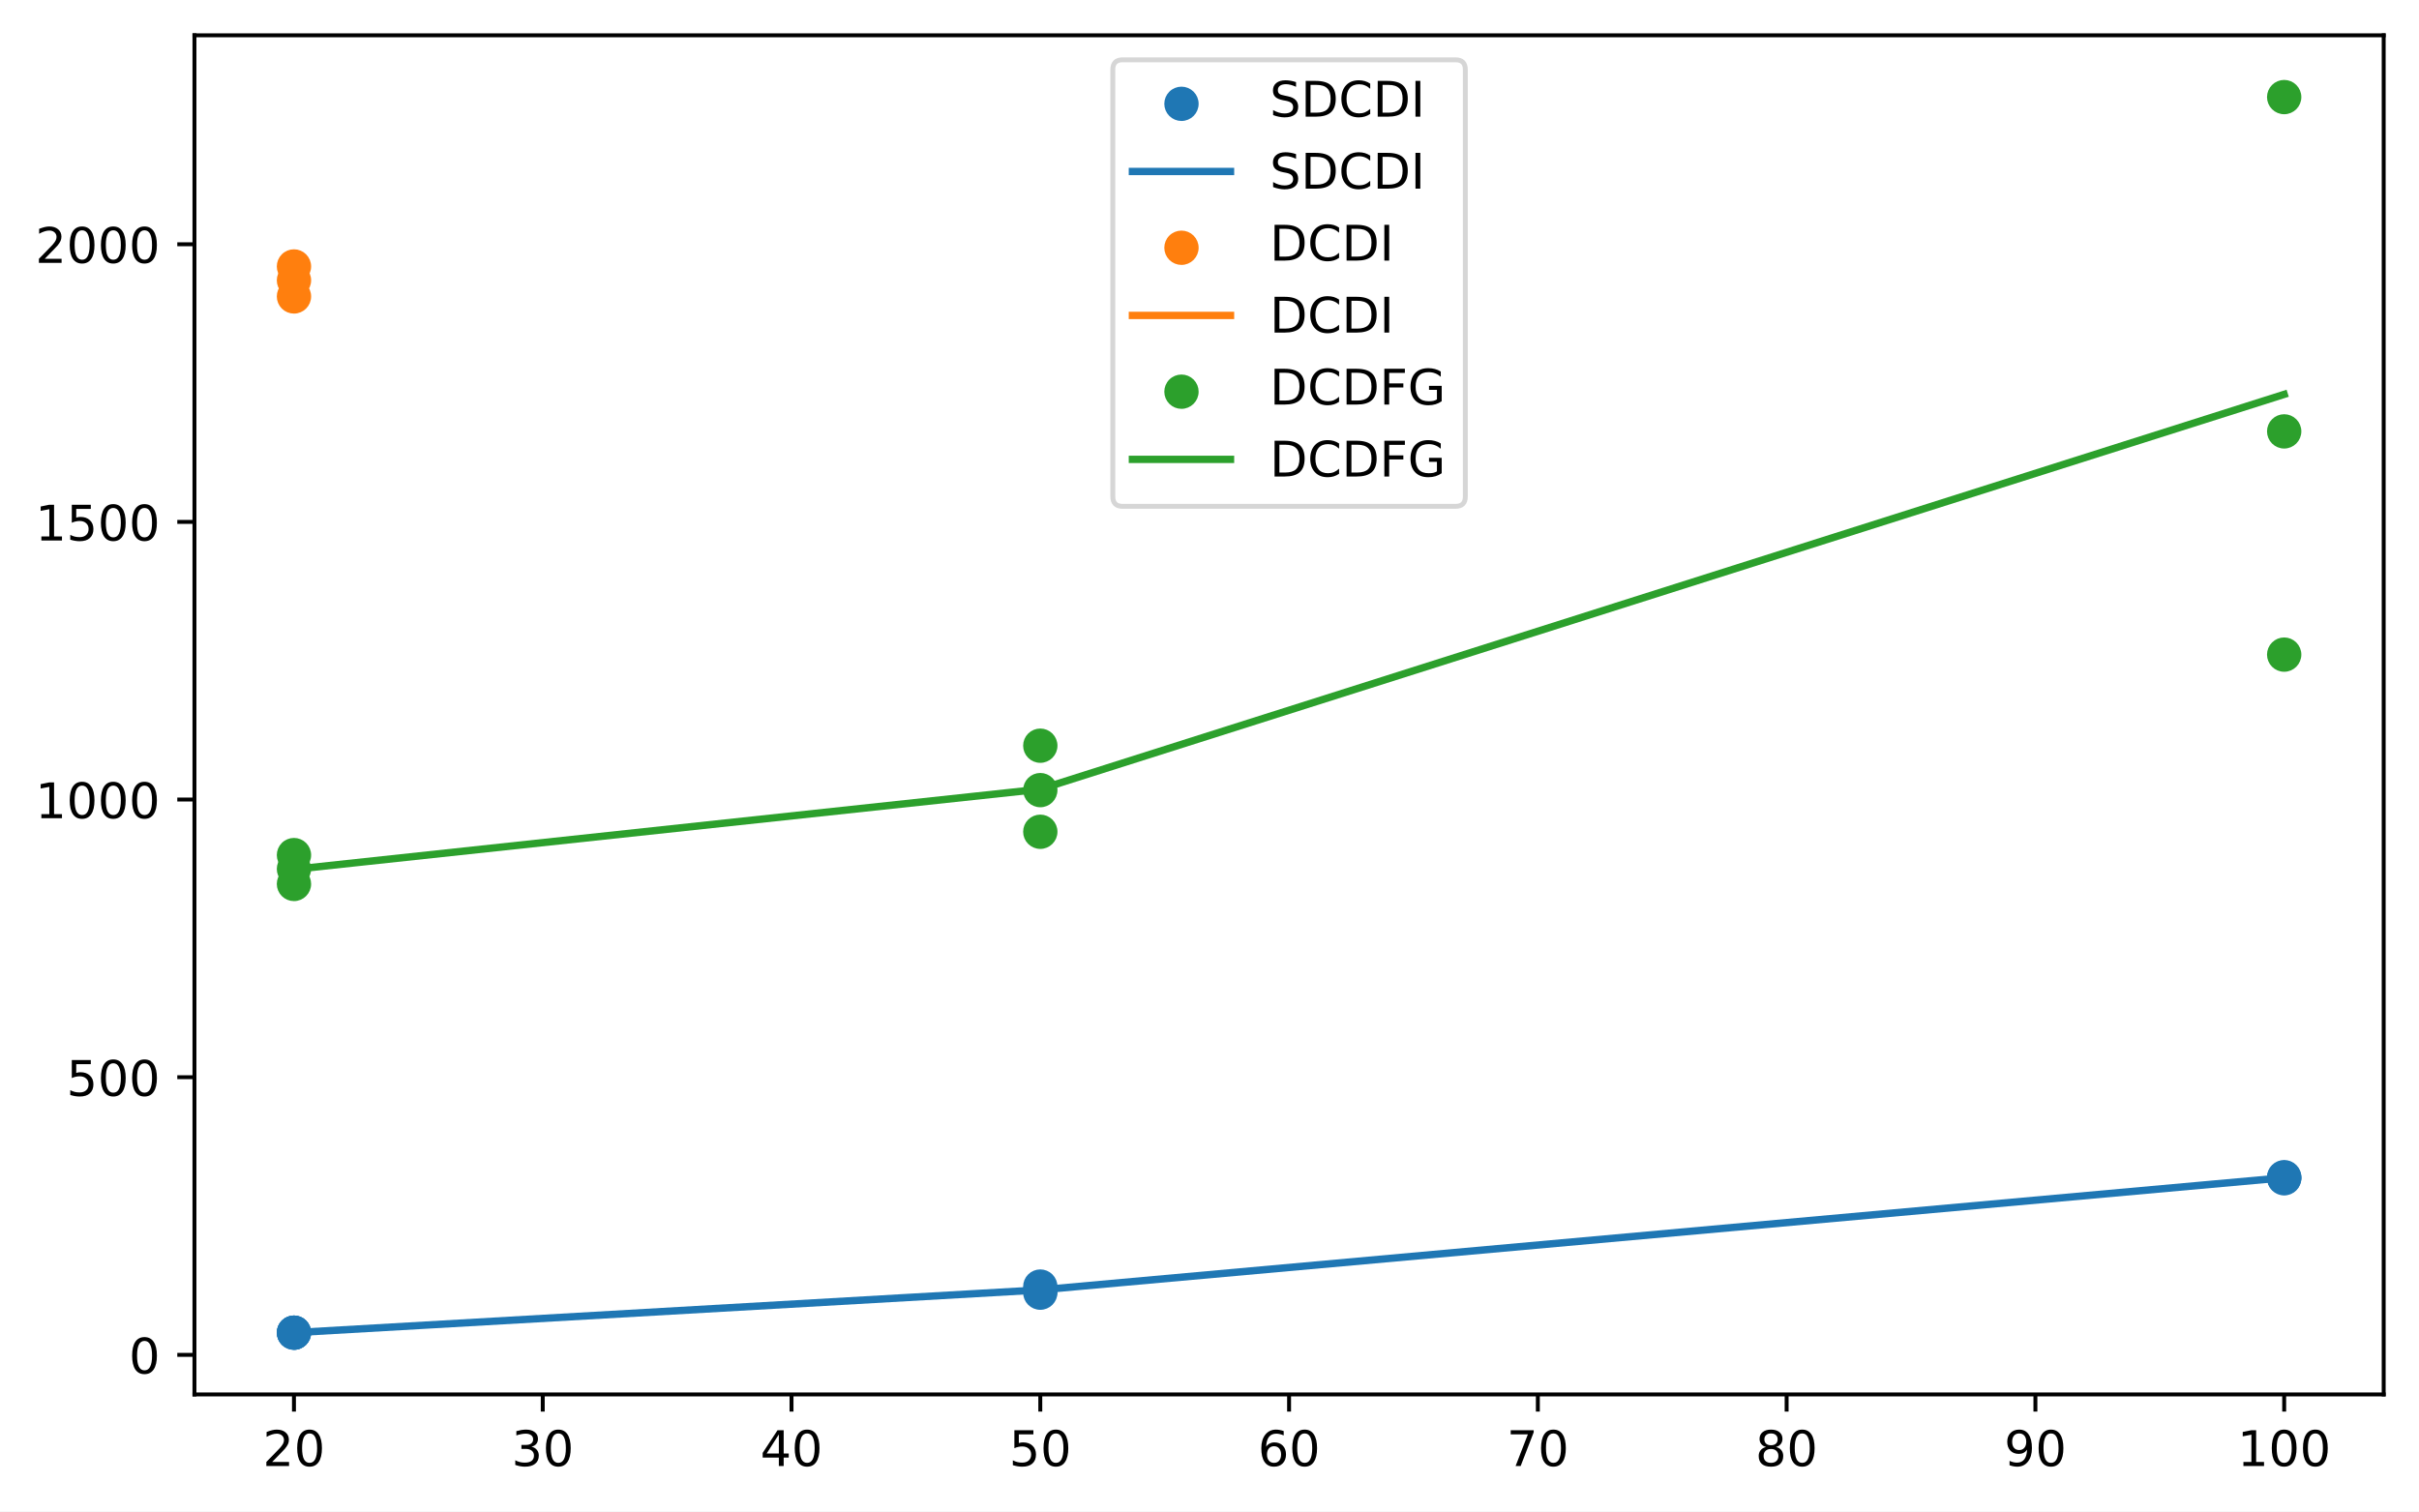
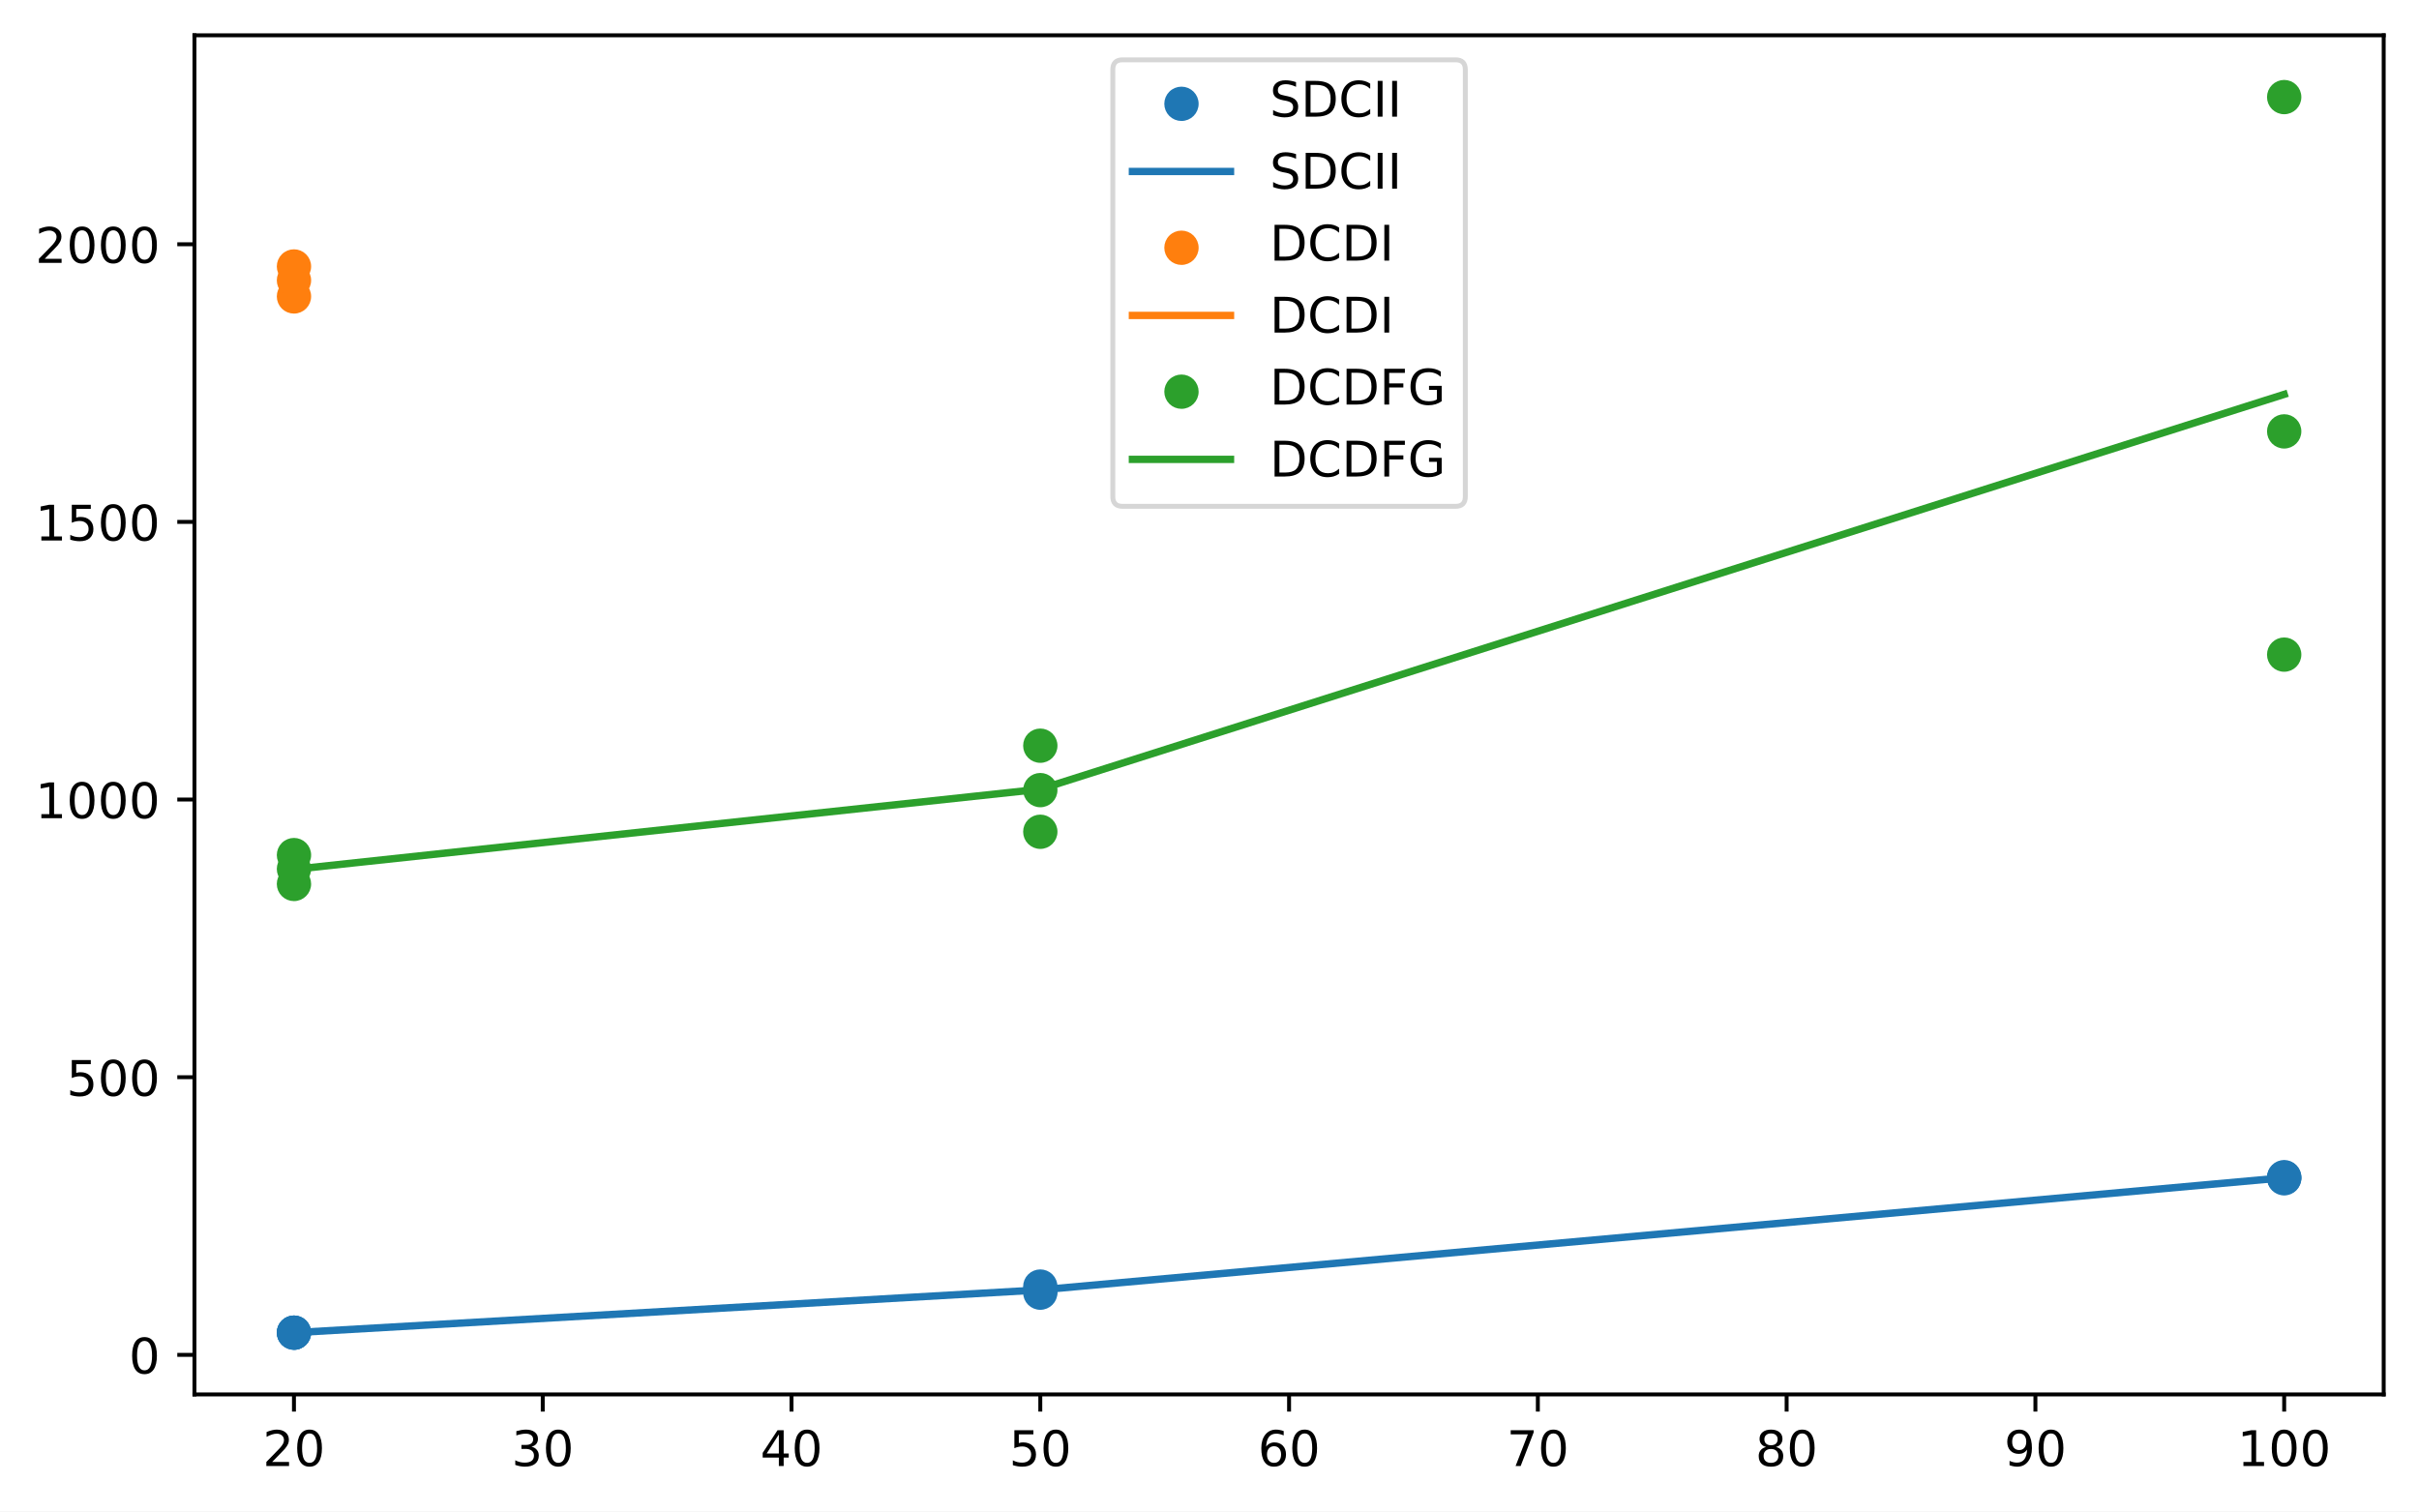
<svg xmlns="http://www.w3.org/2000/svg" xmlns:xlink="http://www.w3.org/1999/xlink" width="493.25pt" height="308.278pt" viewBox="0 0 493.25 308.278" version="1.1">
  <defs>
    <style type="text/css">*{stroke-linejoin: round; stroke-linecap: butt}</style>
  </defs>
  <g id="figure_1">
    <g id="patch_1">
      <path d="M 0 308.278  L 493.25 308.278  L 493.25 0  L 0 0  z " style="fill: #ffffff" />
    </g>
    <g id="axes_1">
      <g id="patch_2">
        <path d="M 39.65 284.4  L 486.05 284.4  L 486.05 7.2  L 39.65 7.2  z " style="fill: #ffffff" />
      </g>
      <g id="PathCollection_1">
        <defs>
          <path id="m1787a58b1f" d="M 0 3  C 0.796 3 1.559 2.684 2.121 2.121  C 2.684 1.559 3 0.796 3 0  C 3 -0.796 2.684 -1.559 2.121 -2.121  C 1.559 -2.684 0.796 -3 0 -3  C -0.796 -3 -1.559 -2.684 -2.121 -2.121  C -2.684 -1.559 -3 -0.796 -3 0  C -3 0.796 -2.684 1.559 -2.121 2.121  C -1.559 2.684 -0.796 3 0 3  z " style="stroke: #1f77b4" />
        </defs>
        <g clip-path="url(#p165cb9cd3c)">
          <use xlink:href="#m1787a58b1f" x="59.941" y="271.8" style="fill: #1f77b4; stroke: #1f77b4" />
          <use xlink:href="#m1787a58b1f" x="59.941" y="271.8" style="fill: #1f77b4; stroke: #1f77b4" />
          <use xlink:href="#m1787a58b1f" x="59.941" y="271.8" style="fill: #1f77b4; stroke: #1f77b4" />
          <use xlink:href="#m1787a58b1f" x="212.123" y="262.4" style="fill: #1f77b4; stroke: #1f77b4" />
          <use xlink:href="#m1787a58b1f" x="212.123" y="263.192" style="fill: #1f77b4; stroke: #1f77b4" />
          <use xlink:href="#m1787a58b1f" x="212.123" y="263.645" style="fill: #1f77b4; stroke: #1f77b4" />
          <use xlink:href="#m1787a58b1f" x="465.759" y="240.201" style="fill: #1f77b4; stroke: #1f77b4" />
          <use xlink:href="#m1787a58b1f" x="465.759" y="240.088" style="fill: #1f77b4; stroke: #1f77b4" />
          <use xlink:href="#m1787a58b1f" x="465.759" y="240.314" style="fill: #1f77b4; stroke: #1f77b4" />
        </g>
      </g>
      <g id="PathCollection_2">
        <defs>
          <path id="m0b9c1e29b1" d="M 0 3  C 0.796 3 1.559 2.684 2.121 2.121  C 2.684 1.559 3 0.796 3 0  C 3 -0.796 2.684 -1.559 2.121 -2.121  C 1.559 -2.684 0.796 -3 0 -3  C -0.796 -3 -1.559 -2.684 -2.121 -2.121  C -2.684 -1.559 -3 -0.796 -3 0  C -3 0.796 -2.684 1.559 -2.121 2.121  C -1.559 2.684 -0.796 3 0 3  z " style="stroke: #ff7f0e" />
        </defs>
        <g clip-path="url(#p165cb9cd3c)">
          <use xlink:href="#m0b9c1e29b1" x="59.941" y="60.46" style="fill: #ff7f0e; stroke: #ff7f0e" />
          <use xlink:href="#m0b9c1e29b1" x="59.941" y="54.344" style="fill: #ff7f0e; stroke: #ff7f0e" />
          <use xlink:href="#m0b9c1e29b1" x="59.941" y="57.175" style="fill: #ff7f0e; stroke: #ff7f0e" />
        </g>
      </g>
      <g id="PathCollection_3">
        <defs>
          <path id="m5dd2d62f98" d="M 0 3  C 0.796 3 1.559 2.684 2.121 2.121  C 2.684 1.559 3 0.796 3 0  C 3 -0.796 2.684 -1.559 2.121 -2.121  C 1.559 -2.684 0.796 -3 0 -3  C -0.796 -3 -1.559 -2.684 -2.121 -2.121  C -2.684 -1.559 -3 -0.796 -3 0  C -3 0.796 -2.684 1.559 -2.121 2.121  C -1.559 2.684 -0.796 3 0 3  z " style="stroke: #2ca02c" />
        </defs>
        <g clip-path="url(#p165cb9cd3c)">
          <use xlink:href="#m5dd2d62f98" x="59.941" y="180.287" style="fill: #2ca02c; stroke: #2ca02c" />
          <use xlink:href="#m5dd2d62f98" x="59.941" y="177.229" style="fill: #2ca02c; stroke: #2ca02c" />
          <use xlink:href="#m5dd2d62f98" x="59.941" y="174.398" style="fill: #2ca02c; stroke: #2ca02c" />
          <use xlink:href="#m5dd2d62f98" x="212.123" y="152.086" style="fill: #2ca02c; stroke: #2ca02c" />
          <use xlink:href="#m5dd2d62f98" x="212.123" y="161.147" style="fill: #2ca02c; stroke: #2ca02c" />
          <use xlink:href="#m5dd2d62f98" x="212.123" y="169.641" style="fill: #2ca02c; stroke: #2ca02c" />
          <use xlink:href="#m5dd2d62f98" x="465.759" y="133.511" style="fill: #2ca02c; stroke: #2ca02c" />
          <use xlink:href="#m5dd2d62f98" x="465.759" y="87.982" style="fill: #2ca02c; stroke: #2ca02c" />
          <use xlink:href="#m5dd2d62f98" x="465.759" y="19.8" style="fill: #2ca02c; stroke: #2ca02c" />
        </g>
      </g>
      <g id="matplotlib.axis_1">
        <g id="xtick_1">
          <g id="line2d_1">
            <defs>
              <path id="mfd36d40af6" d="M 0 0  L 0 3.5  " style="stroke: #000000; stroke-width: 0.8" />
            </defs>
            <g>
              <use xlink:href="#mfd36d40af6" x="59.941" y="284.4" style="stroke: #000000; stroke-width: 0.8" />
            </g>
          </g>
          <g id="text_1">
            <text style="font: 10px 'DejaVu Sans', 'Bitstream Vera Sans', 'Computer Modern Sans Serif', 'Lucida Grande', 'Verdana', 'Geneva', 'Lucid', 'Arial', 'Helvetica', 'Avant Garde', sans-serif; text-anchor: middle" x="59.941" y="298.998" transform="rotate(-0 59.94091 298.9984)">20</text>
          </g>
        </g>
        <g id="xtick_2">
          <g id="line2d_2">
            <g>
              <use xlink:href="#mfd36d40af6" x="110.668" y="284.4" style="stroke: #000000; stroke-width: 0.8" />
            </g>
          </g>
          <g id="text_2">
            <text style="font: 10px 'DejaVu Sans', 'Bitstream Vera Sans', 'Computer Modern Sans Serif', 'Lucida Grande', 'Verdana', 'Geneva', 'Lucid', 'Arial', 'Helvetica', 'Avant Garde', sans-serif; text-anchor: middle" x="110.668" y="298.998" transform="rotate(-0 110.6682 298.9984)">30</text>
          </g>
        </g>
        <g id="xtick_3">
          <g id="line2d_3">
            <g>
              <use xlink:href="#mfd36d40af6" x="161.395" y="284.4" style="stroke: #000000; stroke-width: 0.8" />
            </g>
          </g>
          <g id="text_3">
            <text style="font: 10px 'DejaVu Sans', 'Bitstream Vera Sans', 'Computer Modern Sans Serif', 'Lucida Grande', 'Verdana', 'Geneva', 'Lucid', 'Arial', 'Helvetica', 'Avant Garde', sans-serif; text-anchor: middle" x="161.395" y="298.998" transform="rotate(-0 161.3955 298.9984)">40</text>
          </g>
        </g>
        <g id="xtick_4">
          <g id="line2d_4">
            <g>
              <use xlink:href="#mfd36d40af6" x="212.123" y="284.4" style="stroke: #000000; stroke-width: 0.8" />
            </g>
          </g>
          <g id="text_4">
            <text style="font: 10px 'DejaVu Sans', 'Bitstream Vera Sans', 'Computer Modern Sans Serif', 'Lucida Grande', 'Verdana', 'Geneva', 'Lucid', 'Arial', 'Helvetica', 'Avant Garde', sans-serif; text-anchor: middle" x="212.123" y="298.998" transform="rotate(-0 212.1227 298.9984)">50</text>
          </g>
        </g>
        <g id="xtick_5">
          <g id="line2d_5">
            <g>
              <use xlink:href="#mfd36d40af6" x="262.85" y="284.4" style="stroke: #000000; stroke-width: 0.8" />
            </g>
          </g>
          <g id="text_5">
            <text style="font: 10px 'DejaVu Sans', 'Bitstream Vera Sans', 'Computer Modern Sans Serif', 'Lucida Grande', 'Verdana', 'Geneva', 'Lucid', 'Arial', 'Helvetica', 'Avant Garde', sans-serif; text-anchor: middle" x="262.85" y="298.998" transform="rotate(-0 262.85 298.9984)">60</text>
          </g>
        </g>
        <g id="xtick_6">
          <g id="line2d_6">
            <g>
              <use xlink:href="#mfd36d40af6" x="313.577" y="284.4" style="stroke: #000000; stroke-width: 0.8" />
            </g>
          </g>
          <g id="text_6">
            <text style="font: 10px 'DejaVu Sans', 'Bitstream Vera Sans', 'Computer Modern Sans Serif', 'Lucida Grande', 'Verdana', 'Geneva', 'Lucid', 'Arial', 'Helvetica', 'Avant Garde', sans-serif; text-anchor: middle" x="313.577" y="298.998" transform="rotate(-0 313.5773 298.9984)">70</text>
          </g>
        </g>
        <g id="xtick_7">
          <g id="line2d_7">
            <g>
              <use xlink:href="#mfd36d40af6" x="364.305" y="284.4" style="stroke: #000000; stroke-width: 0.8" />
            </g>
          </g>
          <g id="text_7">
            <text style="font: 10px 'DejaVu Sans', 'Bitstream Vera Sans', 'Computer Modern Sans Serif', 'Lucida Grande', 'Verdana', 'Geneva', 'Lucid', 'Arial', 'Helvetica', 'Avant Garde', sans-serif; text-anchor: middle" x="364.305" y="298.998" transform="rotate(-0 364.3045 298.9984)">80</text>
          </g>
        </g>
        <g id="xtick_8">
          <g id="line2d_8">
            <g>
              <use xlink:href="#mfd36d40af6" x="415.032" y="284.4" style="stroke: #000000; stroke-width: 0.8" />
            </g>
          </g>
          <g id="text_8">
            <text style="font: 10px 'DejaVu Sans', 'Bitstream Vera Sans', 'Computer Modern Sans Serif', 'Lucida Grande', 'Verdana', 'Geneva', 'Lucid', 'Arial', 'Helvetica', 'Avant Garde', sans-serif; text-anchor: middle" x="415.032" y="298.998" transform="rotate(-0 415.0318 298.9984)">90</text>
          </g>
        </g>
        <g id="xtick_9">
          <g id="line2d_9">
            <g>
              <use xlink:href="#mfd36d40af6" x="465.759" y="284.4" style="stroke: #000000; stroke-width: 0.8" />
            </g>
          </g>
          <g id="text_9">
            <text style="font: 10px 'DejaVu Sans', 'Bitstream Vera Sans', 'Computer Modern Sans Serif', 'Lucida Grande', 'Verdana', 'Geneva', 'Lucid', 'Arial', 'Helvetica', 'Avant Garde', sans-serif; text-anchor: middle" x="465.759" y="298.998" transform="rotate(-0 465.7591 298.9984)">100</text>
          </g>
        </g>
      </g>
      <g id="matplotlib.axis_2">
        <g id="ytick_1">
          <g id="line2d_10">
            <defs>
              <path id="m72e7dc1ef5" d="M 0 0  L -3.5 0  " style="stroke: #000000; stroke-width: 0.8" />
            </defs>
            <g>
              <use xlink:href="#m72e7dc1ef5" x="39.65" y="276.33" style="stroke: #000000; stroke-width: 0.8" />
            </g>
          </g>
          <g id="text_10">
            <text style="font: 10px 'DejaVu Sans', 'Bitstream Vera Sans', 'Computer Modern Sans Serif', 'Lucida Grande', 'Verdana', 'Geneva', 'Lucid', 'Arial', 'Helvetica', 'Avant Garde', sans-serif; text-anchor: end" x="32.65" y="280.13" transform="rotate(-0 32.65 280.1296)">0</text>
          </g>
        </g>
        <g id="ytick_2">
          <g id="line2d_11">
            <g>
              <use xlink:href="#m72e7dc1ef5" x="39.65" y="219.701" style="stroke: #000000; stroke-width: 0.8" />
            </g>
          </g>
          <g id="text_11">
            <text style="font: 10px 'DejaVu Sans', 'Bitstream Vera Sans', 'Computer Modern Sans Serif', 'Lucida Grande', 'Verdana', 'Geneva', 'Lucid', 'Arial', 'Helvetica', 'Avant Garde', sans-serif; text-anchor: end" x="32.65" y="223.5" transform="rotate(-0 32.65 223.5003)">500</text>
          </g>
        </g>
        <g id="ytick_3">
          <g id="line2d_12">
            <g>
              <use xlink:href="#m72e7dc1ef5" x="39.65" y="163.072" style="stroke: #000000; stroke-width: 0.8" />
            </g>
          </g>
          <g id="text_12">
            <text style="font: 10px 'DejaVu Sans', 'Bitstream Vera Sans', 'Computer Modern Sans Serif', 'Lucida Grande', 'Verdana', 'Geneva', 'Lucid', 'Arial', 'Helvetica', 'Avant Garde', sans-serif; text-anchor: end" x="32.65" y="166.871" transform="rotate(-0 32.65 166.8711)">1000</text>
          </g>
        </g>
        <g id="ytick_4">
          <g id="line2d_13">
            <g>
              <use xlink:href="#m72e7dc1ef5" x="39.65" y="106.443" style="stroke: #000000; stroke-width: 0.8" />
            </g>
          </g>
          <g id="text_13">
            <text style="font: 10px 'DejaVu Sans', 'Bitstream Vera Sans', 'Computer Modern Sans Serif', 'Lucida Grande', 'Verdana', 'Geneva', 'Lucid', 'Arial', 'Helvetica', 'Avant Garde', sans-serif; text-anchor: end" x="32.65" y="110.242" transform="rotate(-0 32.65 110.2419)">1500</text>
          </g>
        </g>
        <g id="ytick_5">
          <g id="line2d_14">
            <g>
              <use xlink:href="#m72e7dc1ef5" x="39.65" y="49.813" style="stroke: #000000; stroke-width: 0.8" />
            </g>
          </g>
          <g id="text_14">
            <text style="font: 10px 'DejaVu Sans', 'Bitstream Vera Sans', 'Computer Modern Sans Serif', 'Lucida Grande', 'Verdana', 'Geneva', 'Lucid', 'Arial', 'Helvetica', 'Avant Garde', sans-serif; text-anchor: end" x="32.65" y="53.613" transform="rotate(-0 32.65 53.6127)">2000</text>
          </g>
        </g>
      </g>
      <g id="line2d_15">
        <path d="M 59.941 271.8  L 212.123 263.079  L 465.759 240.201  " clip-path="url(#p165cb9cd3c)" style="fill: none; stroke: #1f77b4; stroke-width: 1.5; stroke-linecap: square" />
      </g>
      <g id="line2d_16">
        <path d="M 59.941 57.326  " clip-path="url(#p165cb9cd3c)" style="fill: none; stroke: #ff7f0e; stroke-width: 1.5; stroke-linecap: square" />
      </g>
      <g id="line2d_17">
        <path d="M 59.941 177.305  L 212.123 160.958  L 465.759 80.431  " clip-path="url(#p165cb9cd3c)" style="fill: none; stroke: #2ca02c; stroke-width: 1.5; stroke-linecap: square" />
      </g>
      <g id="patch_3">
        <path d="M 39.65 284.4  L 39.65 7.2  " style="fill: none; stroke: #000000; stroke-width: 0.8; stroke-linejoin: miter; stroke-linecap: square" />
      </g>
      <g id="patch_4">
        <path d="M 486.05 284.4  L 486.05 7.2  " style="fill: none; stroke: #000000; stroke-width: 0.8; stroke-linejoin: miter; stroke-linecap: square" />
      </g>
      <g id="patch_5">
        <path d="M 39.65 284.4  L 486.05 284.4  " style="fill: none; stroke: #000000; stroke-width: 0.8; stroke-linejoin: miter; stroke-linecap: square" />
      </g>
      <g id="patch_6">
        <path d="M 39.65 7.2  L 486.05 7.2  " style="fill: none; stroke: #000000; stroke-width: 0.8; stroke-linejoin: miter; stroke-linecap: square" />
      </g>
      <g id="legend_1">
        <g id="patch_7">
          <path d="M 228.909 103.269  L 296.791 103.269  Q 298.791 103.269 298.791 101.269  L 298.791 14.2  Q 298.791 12.2 296.791 12.2  L 228.909 12.2  Q 226.909 12.2 226.909 14.2  L 226.909 101.269  Q 226.909 103.269 228.909 103.269  z " style="fill: #ffffff; opacity: 0.8; stroke: #cccccc; stroke-linejoin: miter" />
        </g>
        <g id="PathCollection_4">
          <g>
            <use xlink:href="#m1787a58b1f" x="240.909" y="21.173" style="fill: #1f77b4; stroke: #1f77b4" />
          </g>
        </g>
        <g id="text_15">
-           <text style="font: 10px 'DejaVu Sans', 'Bitstream Vera Sans', 'Computer Modern Sans Serif', 'Lucida Grande', 'Verdana', 'Geneva', 'Lucid', 'Arial', 'Helvetica', 'Avant Garde', sans-serif; text-anchor: start" x="258.909" y="23.798" transform="rotate(-0 258.9086 23.79844)">SDCDI</text>
+           <text style="font: 10px 'DejaVu Sans', 'Bitstream Vera Sans', 'Computer Modern Sans Serif', 'Lucida Grande', 'Verdana', 'Geneva', 'Lucid', 'Arial', 'Helvetica', 'Avant Garde', sans-serif; text-anchor: start" x="258.909" y="23.798" transform="rotate(-0 258.9086 23.79844)">SDCII</text>
        </g>
        <g id="line2d_18">
          <path d="M 230.909 34.977  L 240.909 34.977  L 250.909 34.977  " style="fill: none; stroke: #1f77b4; stroke-width: 1.5; stroke-linecap: square" />
        </g>
        <g id="text_16">
-           <text style="font: 10px 'DejaVu Sans', 'Bitstream Vera Sans', 'Computer Modern Sans Serif', 'Lucida Grande', 'Verdana', 'Geneva', 'Lucid', 'Arial', 'Helvetica', 'Avant Garde', sans-serif; text-anchor: start" x="258.909" y="38.477" transform="rotate(-0 258.9086 38.47656)">SDCDI</text>
+           <text style="font: 10px 'DejaVu Sans', 'Bitstream Vera Sans', 'Computer Modern Sans Serif', 'Lucida Grande', 'Verdana', 'Geneva', 'Lucid', 'Arial', 'Helvetica', 'Avant Garde', sans-serif; text-anchor: start" x="258.909" y="38.477" transform="rotate(-0 258.9086 38.47656)">SDCII</text>
        </g>
        <g id="PathCollection_5">
          <g>
            <use xlink:href="#m0b9c1e29b1" x="240.909" y="50.53" style="fill: #ff7f0e; stroke: #ff7f0e" />
          </g>
        </g>
        <g id="text_17">
          <text style="font: 10px 'DejaVu Sans', 'Bitstream Vera Sans', 'Computer Modern Sans Serif', 'Lucida Grande', 'Verdana', 'Geneva', 'Lucid', 'Arial', 'Helvetica', 'Avant Garde', sans-serif; text-anchor: start" x="258.909" y="53.155" transform="rotate(-0 258.9086 53.15469)">DCDI</text>
        </g>
        <g id="line2d_19">
          <path d="M 230.909 64.333  L 240.909 64.333  L 250.909 64.333  " style="fill: none; stroke: #ff7f0e; stroke-width: 1.5; stroke-linecap: square" />
        </g>
        <g id="text_18">
          <text style="font: 10px 'DejaVu Sans', 'Bitstream Vera Sans', 'Computer Modern Sans Serif', 'Lucida Grande', 'Verdana', 'Geneva', 'Lucid', 'Arial', 'Helvetica', 'Avant Garde', sans-serif; text-anchor: start" x="258.909" y="67.833" transform="rotate(-0 258.9086 67.83281)">DCDI</text>
        </g>
        <g id="PathCollection_6">
          <g>
            <use xlink:href="#m5dd2d62f98" x="240.909" y="79.886" style="fill: #2ca02c; stroke: #2ca02c" />
          </g>
        </g>
        <g id="text_19">
          <text style="font: 10px 'DejaVu Sans', 'Bitstream Vera Sans', 'Computer Modern Sans Serif', 'Lucida Grande', 'Verdana', 'Geneva', 'Lucid', 'Arial', 'Helvetica', 'Avant Garde', sans-serif; text-anchor: start" x="258.909" y="82.511" transform="rotate(-0 258.9086 82.51094)">DCDFG</text>
        </g>
        <g id="line2d_20">
          <path d="M 230.909 93.689  L 240.909 93.689  L 250.909 93.689  " style="fill: none; stroke: #2ca02c; stroke-width: 1.5; stroke-linecap: square" />
        </g>
        <g id="text_20">
          <text style="font: 10px 'DejaVu Sans', 'Bitstream Vera Sans', 'Computer Modern Sans Serif', 'Lucida Grande', 'Verdana', 'Geneva', 'Lucid', 'Arial', 'Helvetica', 'Avant Garde', sans-serif; text-anchor: start" x="258.909" y="97.189" transform="rotate(-0 258.9086 97.18906)">DCDFG</text>
        </g>
      </g>
    </g>
  </g>
  <defs>
    <clipPath id="p165cb9cd3c">
      <rect x="39.65" y="7.2" width="446.4" height="277.2" />
    </clipPath>
  </defs>
</svg>
